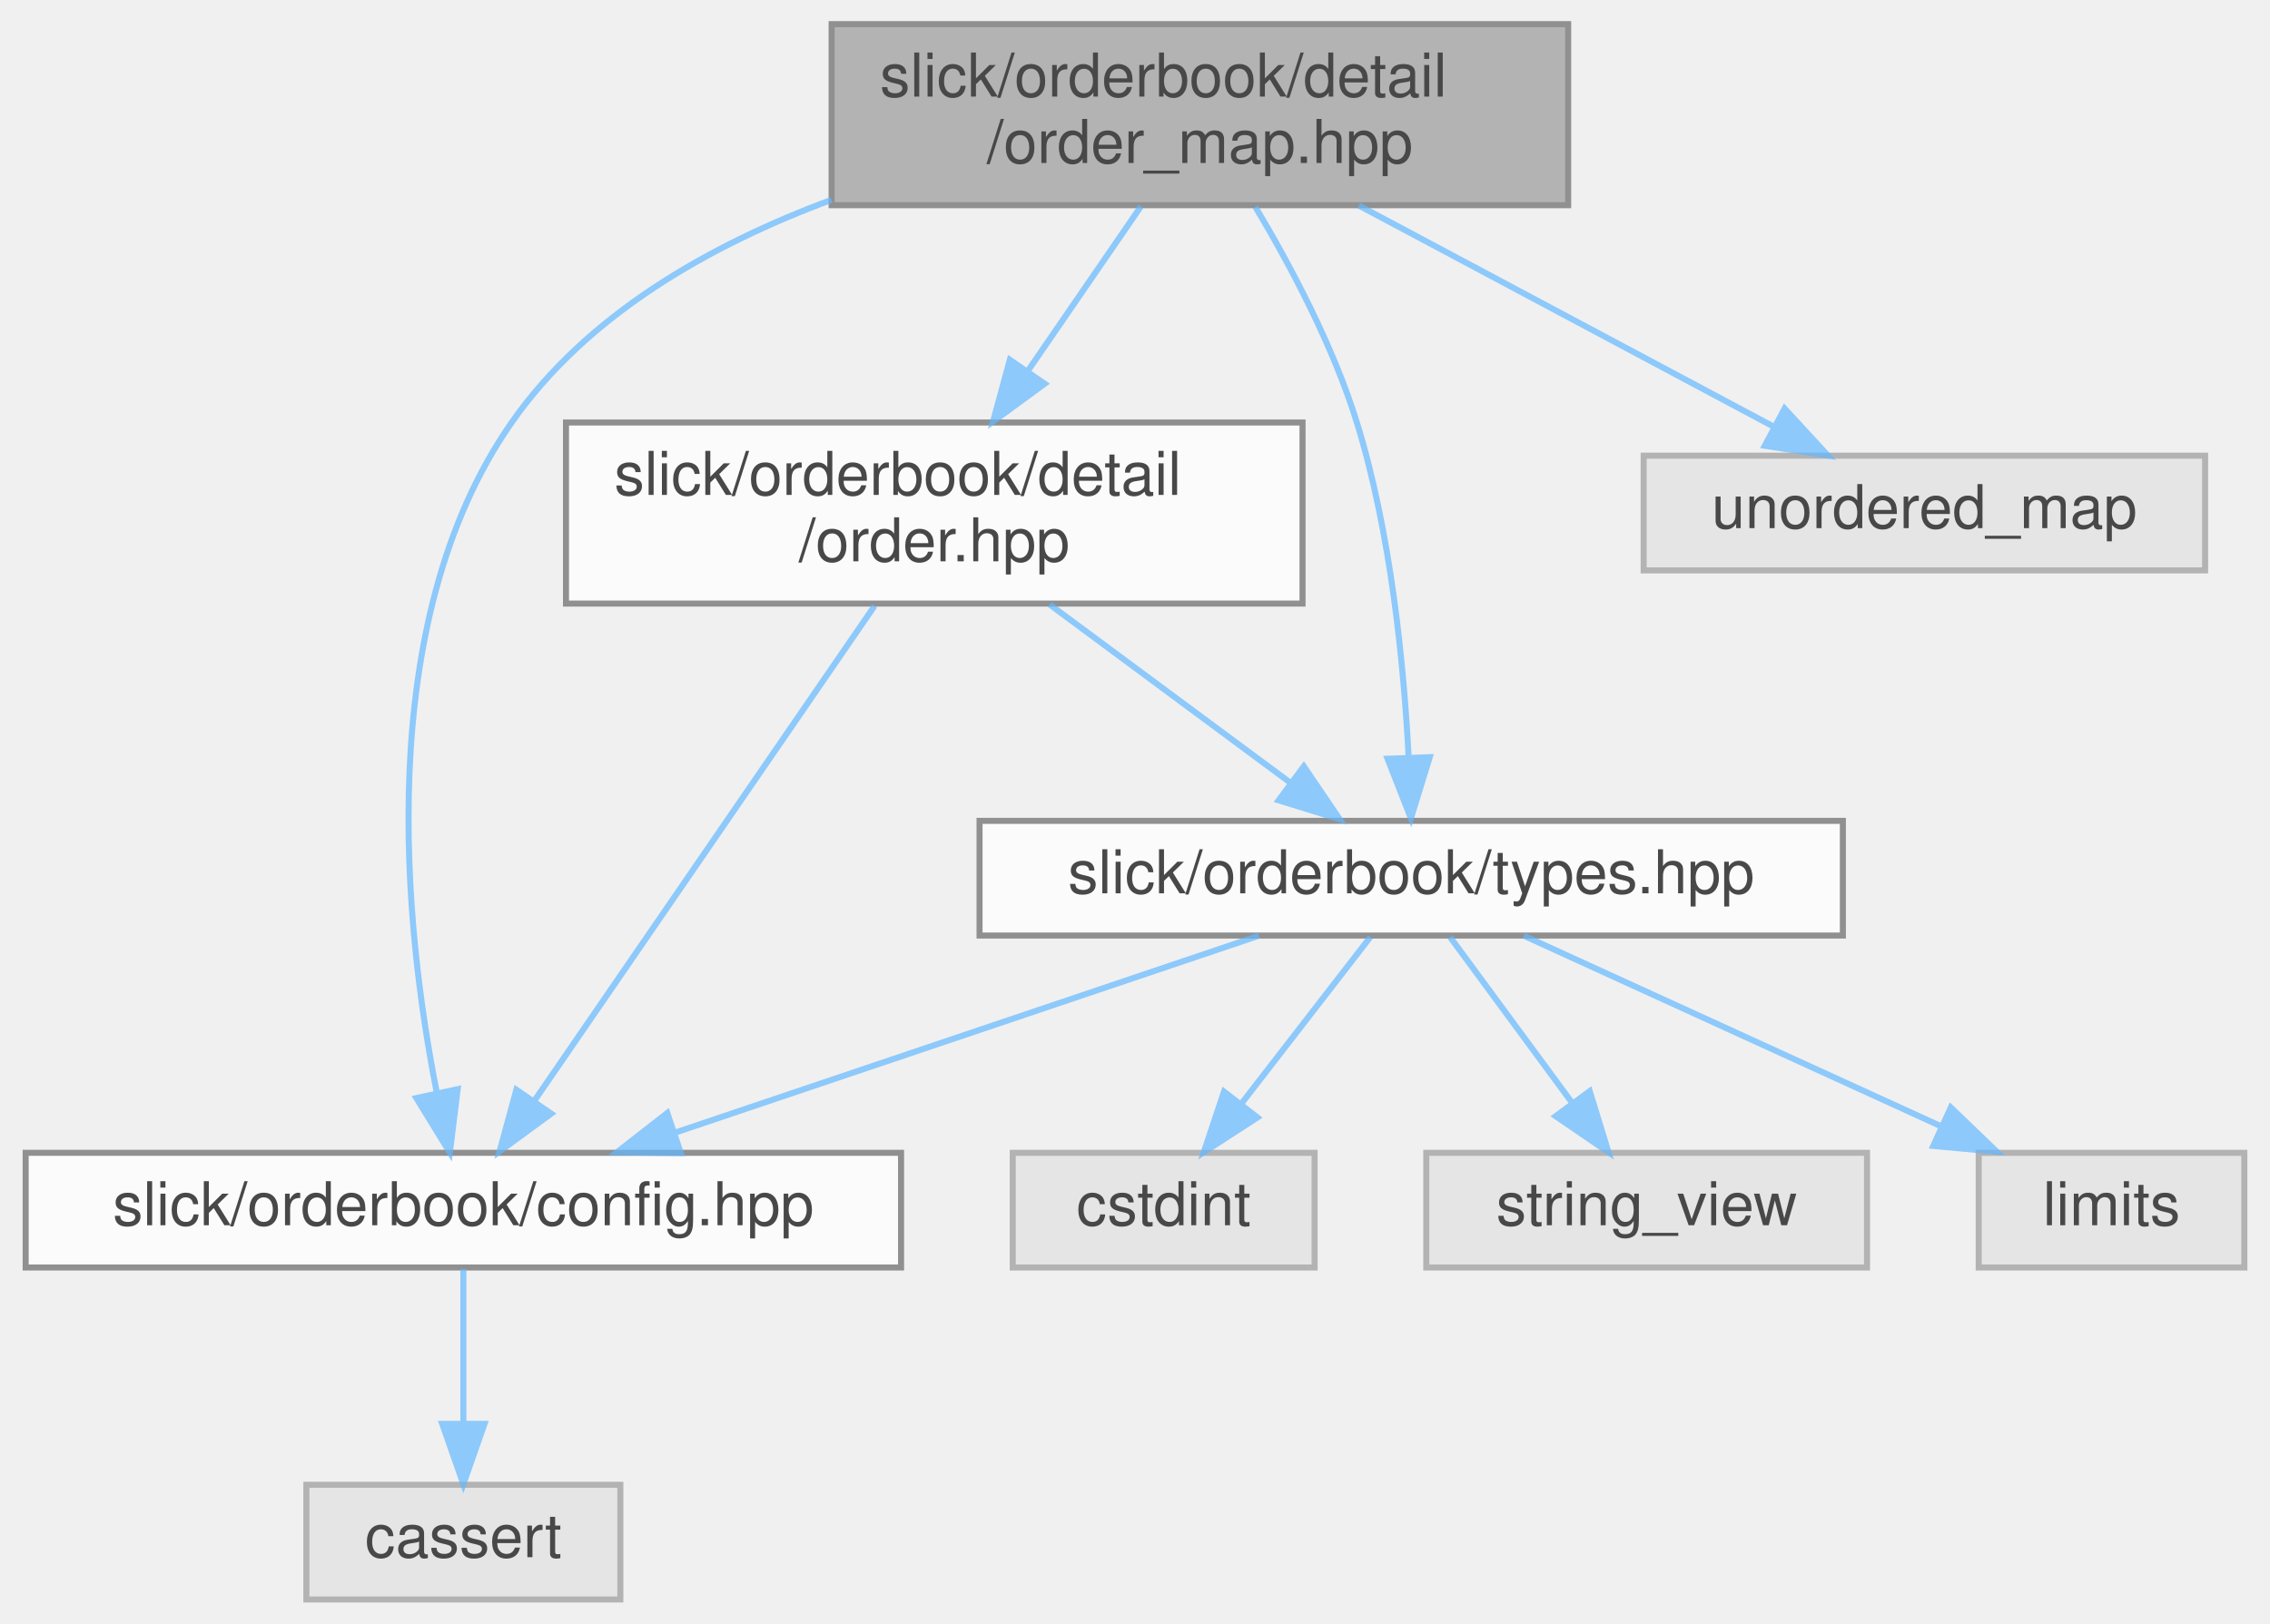
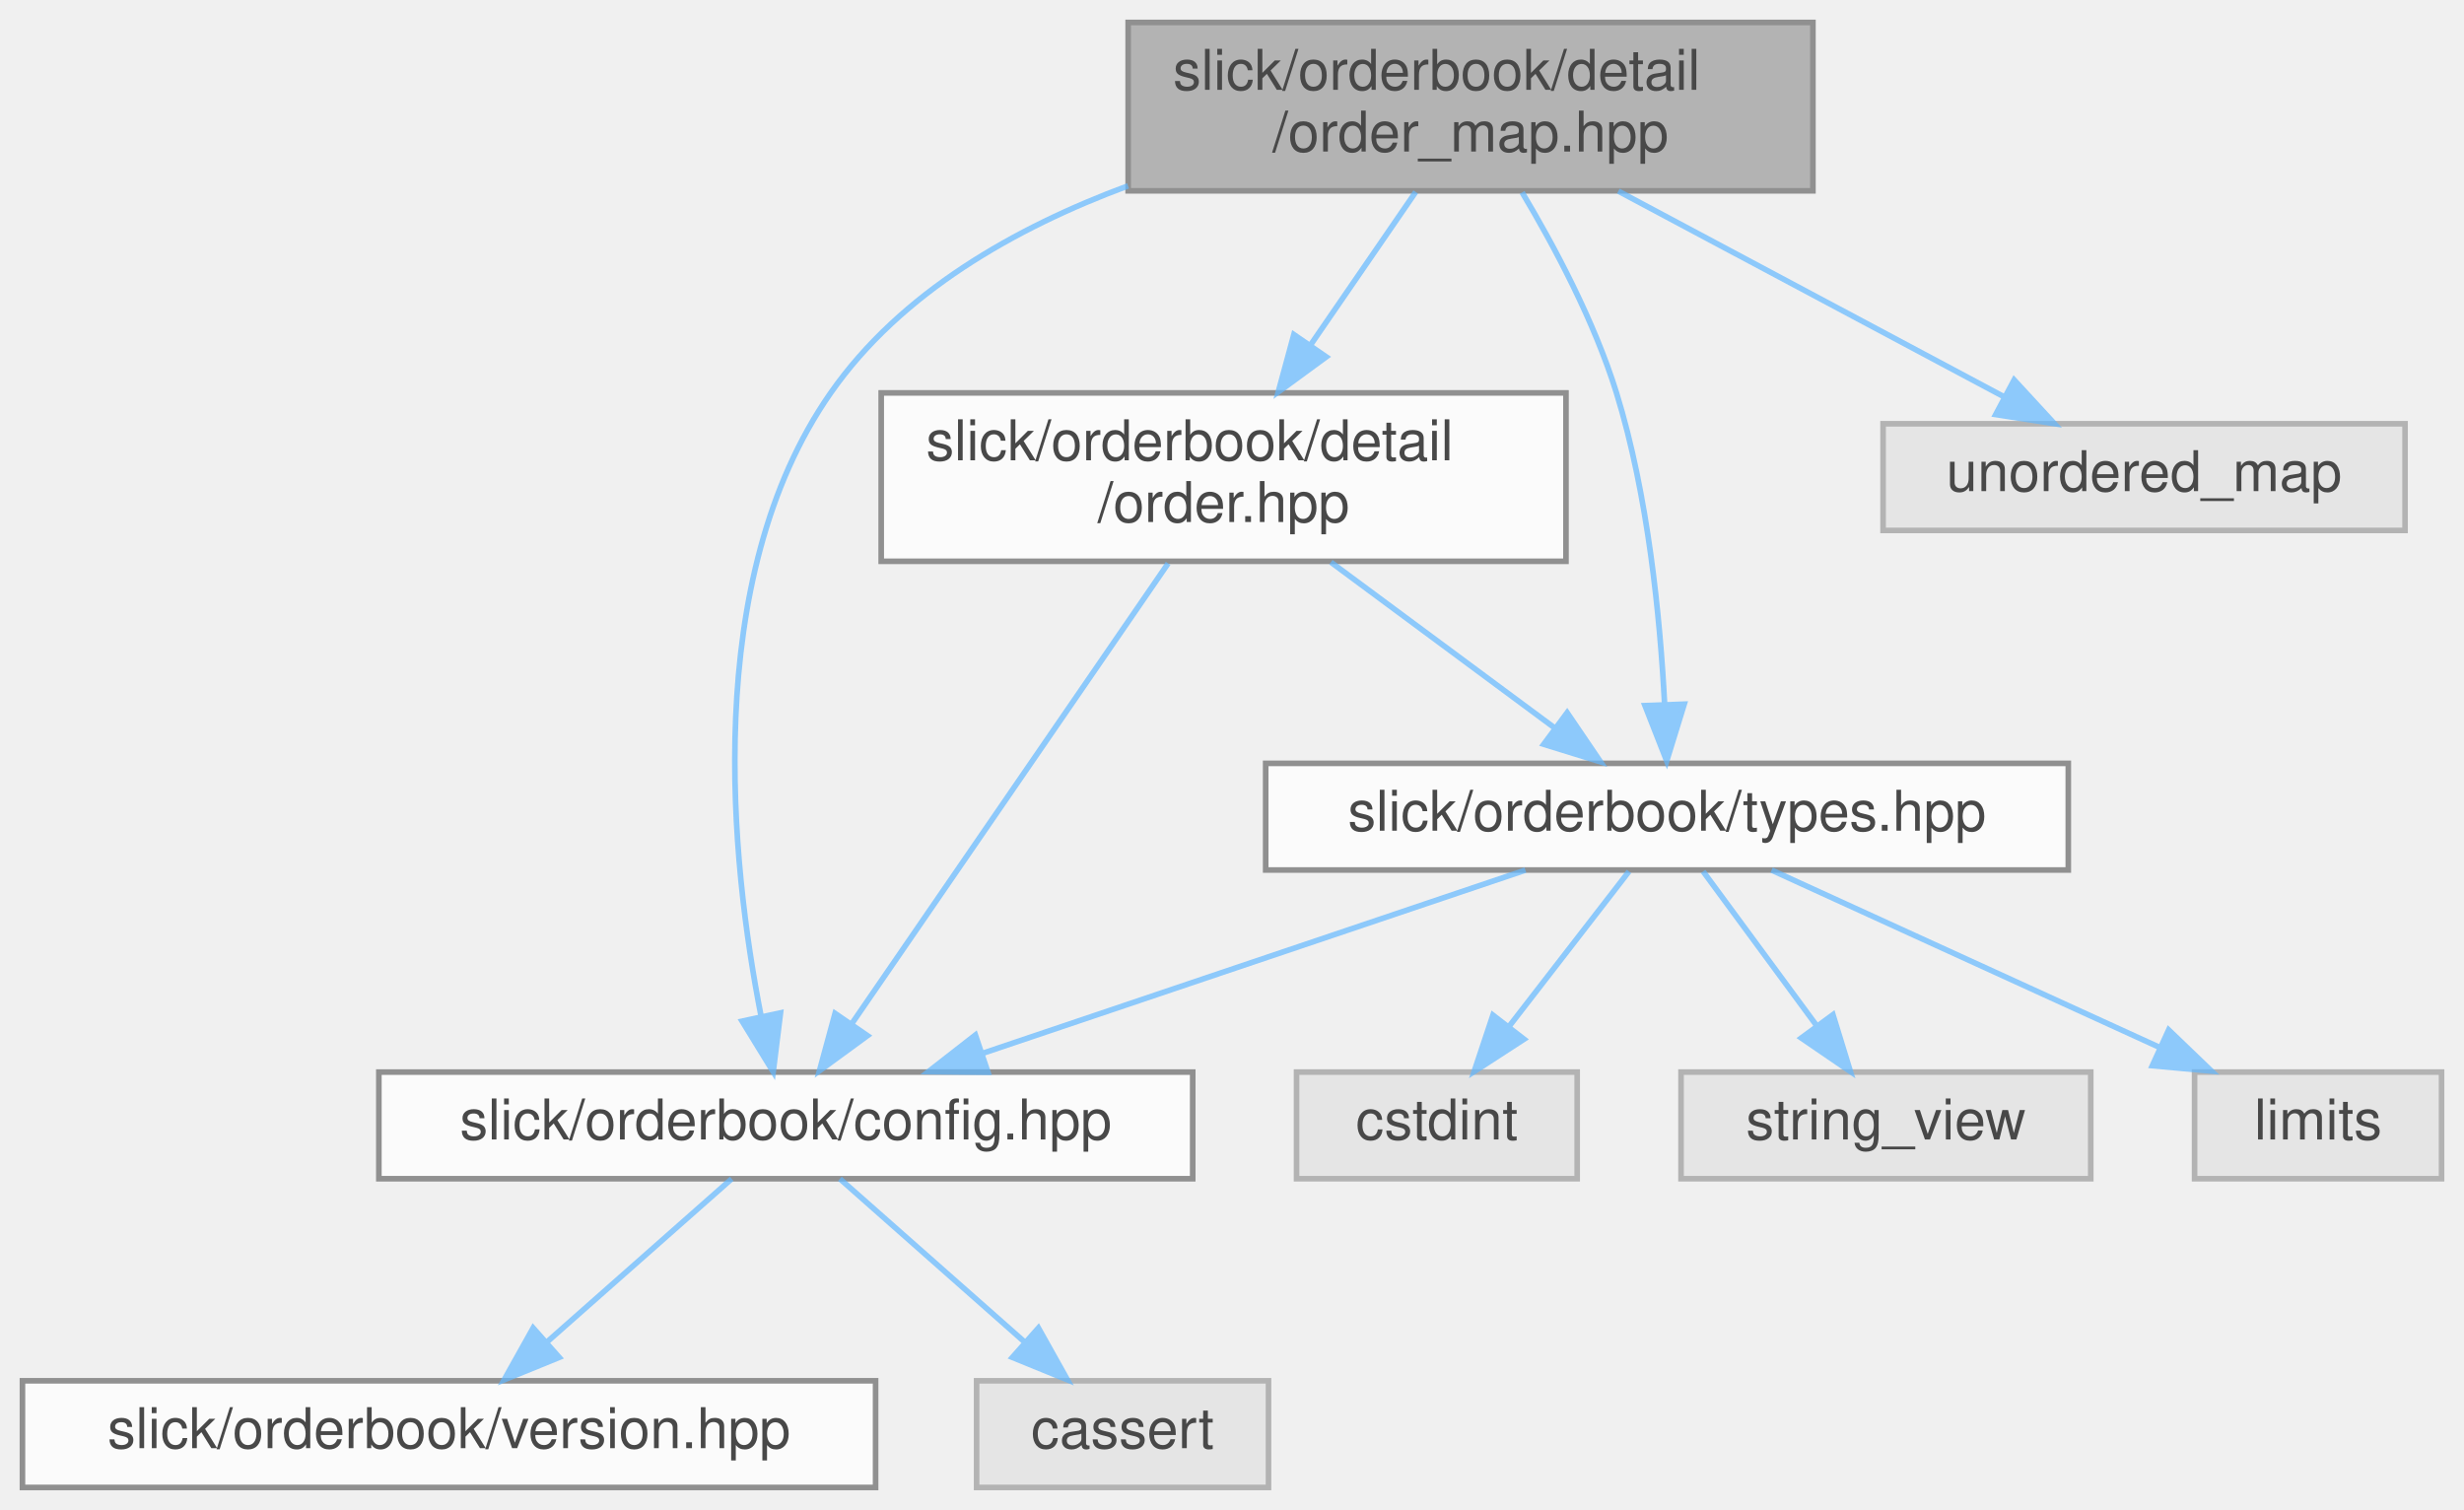
- <svg xmlns="http://www.w3.org/2000/svg" xmlns:xlink="http://www.w3.org/1999/xlink" width="376pt" height="269pt" viewBox="0.00 0.00 375.50 269.00">
+ <svg xmlns="http://www.w3.org/2000/svg" xmlns:xlink="http://www.w3.org/1999/xlink" width="439pt" height="269pt" viewBox="0.00 0.00 439.00 269.00">
  <svg id="main" version="1.1" xml:space="preserve">
    <style type="text/css">
.node, .edge {opacity: 0.7;}
.node.selected, .edge.selected {opacity: 1;}
.edge:hover path { stroke: red; }
.edge:hover polygon { stroke: red; fill: red; }
</style>
    <svg id="graph" class="graph">
      <g id="graph0" class="graph" transform="scale(1 1) rotate(0) translate(4 265)">
        <g id="Node000001" class="node">
          <g id="a_Node000001">
            <a xlink:title=" ">
-               <polygon fill="#999999" stroke="#666666" points="255.5,-261 133.5,-261 133.5,-231 255.5,-231 255.5,-261" />
-               <text text-anchor="start" x="141.5" y="-249" font-family="Helvetica,sans-Serif" font-size="10.00">slick/orderbook/detail</text>
-               <text text-anchor="middle" x="194.5" y="-238" font-family="Helvetica,sans-Serif" font-size="10.00">/order_map.hpp</text>
+               <polygon fill="#999999" stroke="#666666" points="319,-261 197,-261 197,-231 319,-231 319,-261" />
+               <text text-anchor="start" x="205" y="-249" font-family="Helvetica,sans-Serif" font-size="10.00">slick/orderbook/detail</text>
+               <text text-anchor="middle" x="258" y="-238" font-family="Helvetica,sans-Serif" font-size="10.00">/order_map.hpp</text>
            </a>
          </g>
        </g>
        <g id="Node000002" class="node">
          <g id="a_Node000002">
            <a xlink:href="config_8hpp.html" target="_top" xlink:title=" ">
-               <polygon fill="white" stroke="#666666" points="145,-74 0,-74 0,-55 145,-55 145,-74" />
-               <text text-anchor="middle" x="72.5" y="-62" font-family="Helvetica,sans-Serif" font-size="10.00">slick/orderbook/config.hpp</text>
+               <polygon fill="white" stroke="#666666" points="208.5,-74 63.5,-74 63.5,-55 208.5,-55 208.5,-74" />
+               <text text-anchor="middle" x="136" y="-62" font-family="Helvetica,sans-Serif" font-size="10.00">slick/orderbook/config.hpp</text>
            </a>
          </g>
        </g>
        <g id="edge1_Node000001_Node000002" class="edge">
          <g id="a_edge1_Node000001_Node000002">
            <a xlink:title=" ">
-               <path fill="none" stroke="#63b8ff" d="M133.48,-231.89C113.38,-224.45 93,-212.9 80.5,-195 57.25,-161.71 62.78,-111.1 68.08,-84.06" />
-               <polygon fill="#63b8ff" stroke="#63b8ff" points="71.56,-84.55 70.26,-74.04 64.72,-83.07 71.56,-84.55" />
+               <path fill="none" stroke="#63b8ff" d="M196.98,-231.89C176.88,-224.45 156.5,-212.9 144,-195 120.75,-161.71 126.28,-111.1 131.58,-84.06" />
+               <polygon fill="#63b8ff" stroke="#63b8ff" points="135.06,-84.55 133.76,-74.04 128.22,-83.07 135.06,-84.55" />
            </a>
          </g>
        </g>
-         <g id="Node000004" class="node">
-           <g id="a_Node000004">
+         <g id="Node000005" class="node">
+           <g id="a_Node000005">
            <a xlink:href="types_8hpp.html" target="_top" xlink:title=" ">
-               <polygon fill="white" stroke="#666666" points="301,-129 158,-129 158,-110 301,-110 301,-129" />
-               <text text-anchor="middle" x="229.5" y="-117" font-family="Helvetica,sans-Serif" font-size="10.00">slick/orderbook/types.hpp</text>
+               <polygon fill="white" stroke="#666666" points="364.5,-129 221.5,-129 221.5,-110 364.5,-110 364.5,-129" />
+               <text text-anchor="middle" x="293" y="-117" font-family="Helvetica,sans-Serif" font-size="10.00">slick/orderbook/types.hpp</text>
            </a>
          </g>
        </g>
-         <g id="edge3_Node000001_Node000004" class="edge">
-           <g id="a_edge3_Node000001_Node000004">
+         <g id="edge4_Node000001_Node000005" class="edge">
+           <g id="a_edge4_Node000001_Node000005">
            <a xlink:title=" ">
-               <path fill="none" stroke="#63b8ff" d="M203.69,-230.72C209.48,-221.03 216.57,-207.71 220.5,-195 226.14,-176.75 228.27,-154.97 229.07,-139.68" />
-               <polygon fill="#63b8ff" stroke="#63b8ff" points="232.57,-139.55 229.45,-129.43 225.58,-139.29 232.57,-139.55" />
-             </a>
-           </g>
-         </g>
-         <g id="Node000008" class="node">
-           <g id="a_Node000008">
-             <a xlink:href="order_8hpp.html" target="_top" xlink:title=" ">
-               <polygon fill="white" stroke="#666666" points="211.5,-195 89.5,-195 89.5,-165 211.5,-165 211.5,-195" />
-               <text text-anchor="start" x="97.5" y="-183" font-family="Helvetica,sans-Serif" font-size="10.00">slick/orderbook/detail</text>
-               <text text-anchor="middle" x="150.5" y="-172" font-family="Helvetica,sans-Serif" font-size="10.00">/order.hpp</text>
-             </a>
-           </g>
-         </g>
-         <g id="edge8_Node000001_Node000008" class="edge">
-           <g id="a_edge8_Node000001_Node000008">
-             <a xlink:title=" ">
-               <path fill="none" stroke="#63b8ff" d="M184.73,-230.8C179.21,-222.76 172.17,-212.53 165.92,-203.43" />
-               <polygon fill="#63b8ff" stroke="#63b8ff" points="168.79,-201.42 160.24,-195.16 163.02,-205.39 168.79,-201.42" />
+               <path fill="none" stroke="#63b8ff" d="M267.19,-230.72C272.98,-221.03 280.07,-207.71 284,-195 289.64,-176.75 291.77,-154.97 292.57,-139.68" />
+               <polygon fill="#63b8ff" stroke="#63b8ff" points="296.07,-139.55 292.95,-129.43 289.08,-139.29 296.07,-139.55" />
            </a>
          </g>
        </g>
        <g id="Node000009" class="node">
          <g id="a_Node000009">
-             <a xlink:title=" ">
-               <polygon fill="#e0e0e0" stroke="#999999" points="361,-189.5 268,-189.5 268,-170.5 361,-170.5 361,-189.5" />
-               <text text-anchor="middle" x="314.5" y="-177.5" font-family="Helvetica,sans-Serif" font-size="10.00">unordered_map</text>
+             <a xlink:href="order_8hpp.html" target="_top" xlink:title=" ">
+               <polygon fill="white" stroke="#666666" points="275,-195 153,-195 153,-165 275,-165 275,-195" />
+               <text text-anchor="start" x="161" y="-183" font-family="Helvetica,sans-Serif" font-size="10.00">slick/orderbook/detail</text>
+               <text text-anchor="middle" x="214" y="-172" font-family="Helvetica,sans-Serif" font-size="10.00">/order.hpp</text>
            </a>
          </g>
        </g>
-         <g id="edge11_Node000001_Node000009" class="edge">
-           <g id="a_edge11_Node000001_Node000009">
+         <g id="edge9_Node000001_Node000009" class="edge">
+           <g id="a_edge9_Node000001_Node000009">
            <a xlink:title=" ">
-               <path fill="none" stroke="#63b8ff" d="M220.83,-230.95C241.32,-220.03 269.56,-204.97 289.66,-194.25" />
-               <polygon fill="#63b8ff" stroke="#63b8ff" points="291.35,-197.31 298.53,-189.52 288.06,-191.14 291.35,-197.31" />
+               <path fill="none" stroke="#63b8ff" d="M248.23,-230.8C242.71,-222.76 235.67,-212.53 229.42,-203.43" />
+               <polygon fill="#63b8ff" stroke="#63b8ff" points="232.29,-201.42 223.74,-195.16 226.52,-205.39 232.29,-201.42" />
+             </a>
+           </g>
+         </g>
+         <g id="Node000010" class="node">
+           <g id="a_Node000010">
+             <a xlink:title=" ">
+               <polygon fill="#e0e0e0" stroke="#999999" points="424.5,-189.5 331.5,-189.5 331.5,-170.5 424.5,-170.5 424.5,-189.5" />
+               <text text-anchor="middle" x="378" y="-177.5" font-family="Helvetica,sans-Serif" font-size="10.00">unordered_map</text>
+             </a>
+           </g>
+         </g>
+         <g id="edge12_Node000001_Node000010" class="edge">
+           <g id="a_edge12_Node000001_Node000010">
+             <a xlink:title=" ">
+               <path fill="none" stroke="#63b8ff" d="M284.33,-230.95C304.82,-220.03 333.06,-204.97 353.16,-194.25" />
+               <polygon fill="#63b8ff" stroke="#63b8ff" points="354.85,-197.31 362.03,-189.52 351.56,-191.14 354.85,-197.31" />
            </a>
          </g>
        </g>
        <g id="Node000003" class="node">
          <g id="a_Node000003">
-             <a xlink:title=" ">
-               <polygon fill="#e0e0e0" stroke="#999999" points="98.5,-19 46.5,-19 46.5,0 98.5,0 98.5,-19" />
-               <text text-anchor="middle" x="72.5" y="-7" font-family="Helvetica,sans-Serif" font-size="10.00">cassert</text>
+             <a xlink:href="version_8hpp.html" target="_top" xlink:title=" ">
+               <polygon fill="white" stroke="#666666" points="152,-19 0,-19 0,0 152,0 152,-19" />
+               <text text-anchor="middle" x="76" y="-7" font-family="Helvetica,sans-Serif" font-size="10.00">slick/orderbook/version.hpp</text>
            </a>
          </g>
        </g>
        <g id="edge2_Node000002_Node000003" class="edge">
          <g id="a_edge2_Node000002_Node000003">
            <a xlink:title=" ">
-               <path fill="none" stroke="#63b8ff" d="M72.5,-54.75C72.5,-47.8 72.5,-37.85 72.5,-29.13" />
-               <polygon fill="#63b8ff" stroke="#63b8ff" points="76,-29.09 72.5,-19.09 69,-29.09 76,-29.09" />
+               <path fill="none" stroke="#63b8ff" d="M126.36,-54.98C117.49,-47.15 104.13,-35.34 93.39,-25.86" />
+               <polygon fill="#63b8ff" stroke="#63b8ff" points="95.63,-23.17 85.82,-19.17 90.99,-28.41 95.63,-23.17" />
            </a>
          </g>
        </g>
-         <g id="edge4_Node000004_Node000002" class="edge">
-           <g id="a_edge4_Node000004_Node000002">
+         <g id="Node000004" class="node">
+           <g id="a_Node000004">
            <a xlink:title=" ">
-               <path fill="none" stroke="#63b8ff" d="M204.28,-109.98C178.14,-101.16 137.1,-87.31 107.77,-77.41" />
-               <polygon fill="#63b8ff" stroke="#63b8ff" points="108.52,-73.96 97.92,-74.08 106.28,-80.6 108.52,-73.96" />
+               <polygon fill="#e0e0e0" stroke="#999999" points="222,-19 170,-19 170,0 222,0 222,-19" />
+               <text text-anchor="middle" x="196" y="-7" font-family="Helvetica,sans-Serif" font-size="10.00">cassert</text>
            </a>
          </g>
        </g>
-         <g id="Node000005" class="node">
-           <g id="a_Node000005">
+         <g id="edge3_Node000002_Node000004" class="edge">
+           <g id="a_edge3_Node000002_Node000004">
            <a xlink:title=" ">
-               <polygon fill="#e0e0e0" stroke="#999999" points="213.5,-74 163.5,-74 163.5,-55 213.5,-55 213.5,-74" />
-               <text text-anchor="middle" x="188.5" y="-62" font-family="Helvetica,sans-Serif" font-size="10.00">cstdint</text>
+               <path fill="none" stroke="#63b8ff" d="M145.64,-54.98C154.51,-47.15 167.87,-35.34 178.61,-25.86" />
+               <polygon fill="#63b8ff" stroke="#63b8ff" points="181.01,-28.41 186.18,-19.17 176.37,-23.17 181.01,-28.41" />
            </a>
          </g>
        </g>
-         <g id="edge5_Node000004_Node000005" class="edge">
-           <g id="a_edge5_Node000004_Node000005">
+         <g id="edge5_Node000005_Node000002" class="edge">
+           <g id="a_edge5_Node000005_Node000002">
            <a xlink:title=" ">
-               <path fill="none" stroke="#63b8ff" d="M222.73,-109.75C216.94,-102.26 208.44,-91.28 201.36,-82.13" />
-               <polygon fill="#63b8ff" stroke="#63b8ff" points="204.03,-79.86 195.14,-74.09 198.49,-84.14 204.03,-79.86" />
+               <path fill="none" stroke="#63b8ff" d="M267.78,-109.98C241.64,-101.16 200.6,-87.31 171.27,-77.41" />
+               <polygon fill="#63b8ff" stroke="#63b8ff" points="172.02,-73.96 161.42,-74.08 169.78,-80.6 172.02,-73.96" />
            </a>
          </g>
        </g>
        <g id="Node000006" class="node">
          <g id="a_Node000006">
            <a xlink:title=" ">
-               <polygon fill="#e0e0e0" stroke="#999999" points="305,-74 232,-74 232,-55 305,-55 305,-74" />
-               <text text-anchor="middle" x="268.5" y="-62" font-family="Helvetica,sans-Serif" font-size="10.00">string_view</text>
+               <polygon fill="#e0e0e0" stroke="#999999" points="277,-74 227,-74 227,-55 277,-55 277,-74" />
+               <text text-anchor="middle" x="252" y="-62" font-family="Helvetica,sans-Serif" font-size="10.00">cstdint</text>
            </a>
          </g>
        </g>
-         <g id="edge6_Node000004_Node000006" class="edge">
-           <g id="a_edge6_Node000004_Node000006">
+         <g id="edge6_Node000005_Node000006" class="edge">
+           <g id="a_edge6_Node000005_Node000006">
            <a xlink:title=" ">
-               <path fill="none" stroke="#63b8ff" d="M235.94,-109.75C241.39,-102.34 249.36,-91.5 256.06,-82.41" />
-               <polygon fill="#63b8ff" stroke="#63b8ff" points="259.07,-84.22 262.18,-74.09 253.43,-80.07 259.07,-84.22" />
+               <path fill="none" stroke="#63b8ff" d="M286.23,-109.75C280.44,-102.26 271.94,-91.28 264.86,-82.13" />
+               <polygon fill="#63b8ff" stroke="#63b8ff" points="267.53,-79.86 258.64,-74.09 261.99,-84.14 267.53,-79.86" />
            </a>
          </g>
        </g>
        <g id="Node000007" class="node">
          <g id="a_Node000007">
            <a xlink:title=" ">
-               <polygon fill="#e0e0e0" stroke="#999999" points="367.5,-74 323.5,-74 323.5,-55 367.5,-55 367.5,-74" />
-               <text text-anchor="middle" x="345.5" y="-62" font-family="Helvetica,sans-Serif" font-size="10.00">limits</text>
+               <polygon fill="#e0e0e0" stroke="#999999" points="368.5,-74 295.5,-74 295.5,-55 368.5,-55 368.5,-74" />
+               <text text-anchor="middle" x="332" y="-62" font-family="Helvetica,sans-Serif" font-size="10.00">string_view</text>
            </a>
          </g>
        </g>
-         <g id="edge7_Node000004_Node000007" class="edge">
-           <g id="a_edge7_Node000004_Node000007">
+         <g id="edge7_Node000005_Node000007" class="edge">
+           <g id="a_edge7_Node000005_Node000007">
            <a xlink:title=" ">
-               <path fill="none" stroke="#63b8ff" d="M248.14,-109.98C266.8,-101.46 295.75,-88.23 317.24,-78.41" />
-               <polygon fill="#63b8ff" stroke="#63b8ff" points="318.88,-81.51 326.52,-74.17 315.97,-75.14 318.88,-81.51" />
+               <path fill="none" stroke="#63b8ff" d="M299.44,-109.75C304.89,-102.34 312.86,-91.5 319.56,-82.41" />
+               <polygon fill="#63b8ff" stroke="#63b8ff" points="322.57,-84.22 325.68,-74.09 316.93,-80.07 322.57,-84.22" />
            </a>
          </g>
        </g>
-         <g id="edge9_Node000008_Node000002" class="edge">
-           <g id="a_edge9_Node000008_Node000002">
+         <g id="Node000008" class="node">
+           <g id="a_Node000008">
            <a xlink:title=" ">
-               <path fill="none" stroke="#63b8ff" d="M140.62,-164.63C126.27,-143.75 99.71,-105.09 84.33,-82.72" />
-               <polygon fill="#63b8ff" stroke="#63b8ff" points="87.05,-80.49 78.5,-74.23 81.28,-84.45 87.05,-80.49" />
+               <polygon fill="#e0e0e0" stroke="#999999" points="431,-74 387,-74 387,-55 431,-55 431,-74" />
+               <text text-anchor="middle" x="409" y="-62" font-family="Helvetica,sans-Serif" font-size="10.00">limits</text>
            </a>
          </g>
        </g>
-         <g id="edge10_Node000008_Node000004" class="edge">
-           <g id="a_edge10_Node000008_Node000004">
+         <g id="edge8_Node000005_Node000008" class="edge">
+           <g id="a_edge8_Node000005_Node000008">
            <a xlink:title=" ">
-               <path fill="none" stroke="#63b8ff" d="M169.62,-164.84C181.68,-155.91 197.21,-144.41 209.44,-135.35" />
-               <polygon fill="#63b8ff" stroke="#63b8ff" points="211.71,-138.03 217.66,-129.27 207.54,-132.4 211.71,-138.03" />
+               <path fill="none" stroke="#63b8ff" d="M311.64,-109.98C330.3,-101.46 359.25,-88.23 380.74,-78.41" />
+               <polygon fill="#63b8ff" stroke="#63b8ff" points="382.38,-81.51 390.02,-74.17 379.47,-75.14 382.38,-81.51" />
+             </a>
+           </g>
+         </g>
+         <g id="edge10_Node000009_Node000002" class="edge">
+           <g id="a_edge10_Node000009_Node000002">
+             <a xlink:title=" ">
+               <path fill="none" stroke="#63b8ff" d="M204.12,-164.63C189.77,-143.75 163.21,-105.09 147.83,-82.72" />
+               <polygon fill="#63b8ff" stroke="#63b8ff" points="150.55,-80.49 142,-74.23 144.78,-84.45 150.55,-80.49" />
+             </a>
+           </g>
+         </g>
+         <g id="edge11_Node000009_Node000005" class="edge">
+           <g id="a_edge11_Node000009_Node000005">
+             <a xlink:title=" ">
+               <path fill="none" stroke="#63b8ff" d="M233.12,-164.84C245.18,-155.91 260.71,-144.41 272.94,-135.35" />
+               <polygon fill="#63b8ff" stroke="#63b8ff" points="275.21,-138.03 281.16,-129.27 271.04,-132.4 275.21,-138.03" />
            </a>
          </g>
        </g>
      </g>
    </svg>
  </svg>
  <style type="text/css">

[data-mouse-over-selected='false'] { opacity: 0.7; }
[data-mouse-over-selected='true']  { opacity: 1.0; }

</style>
</svg>
